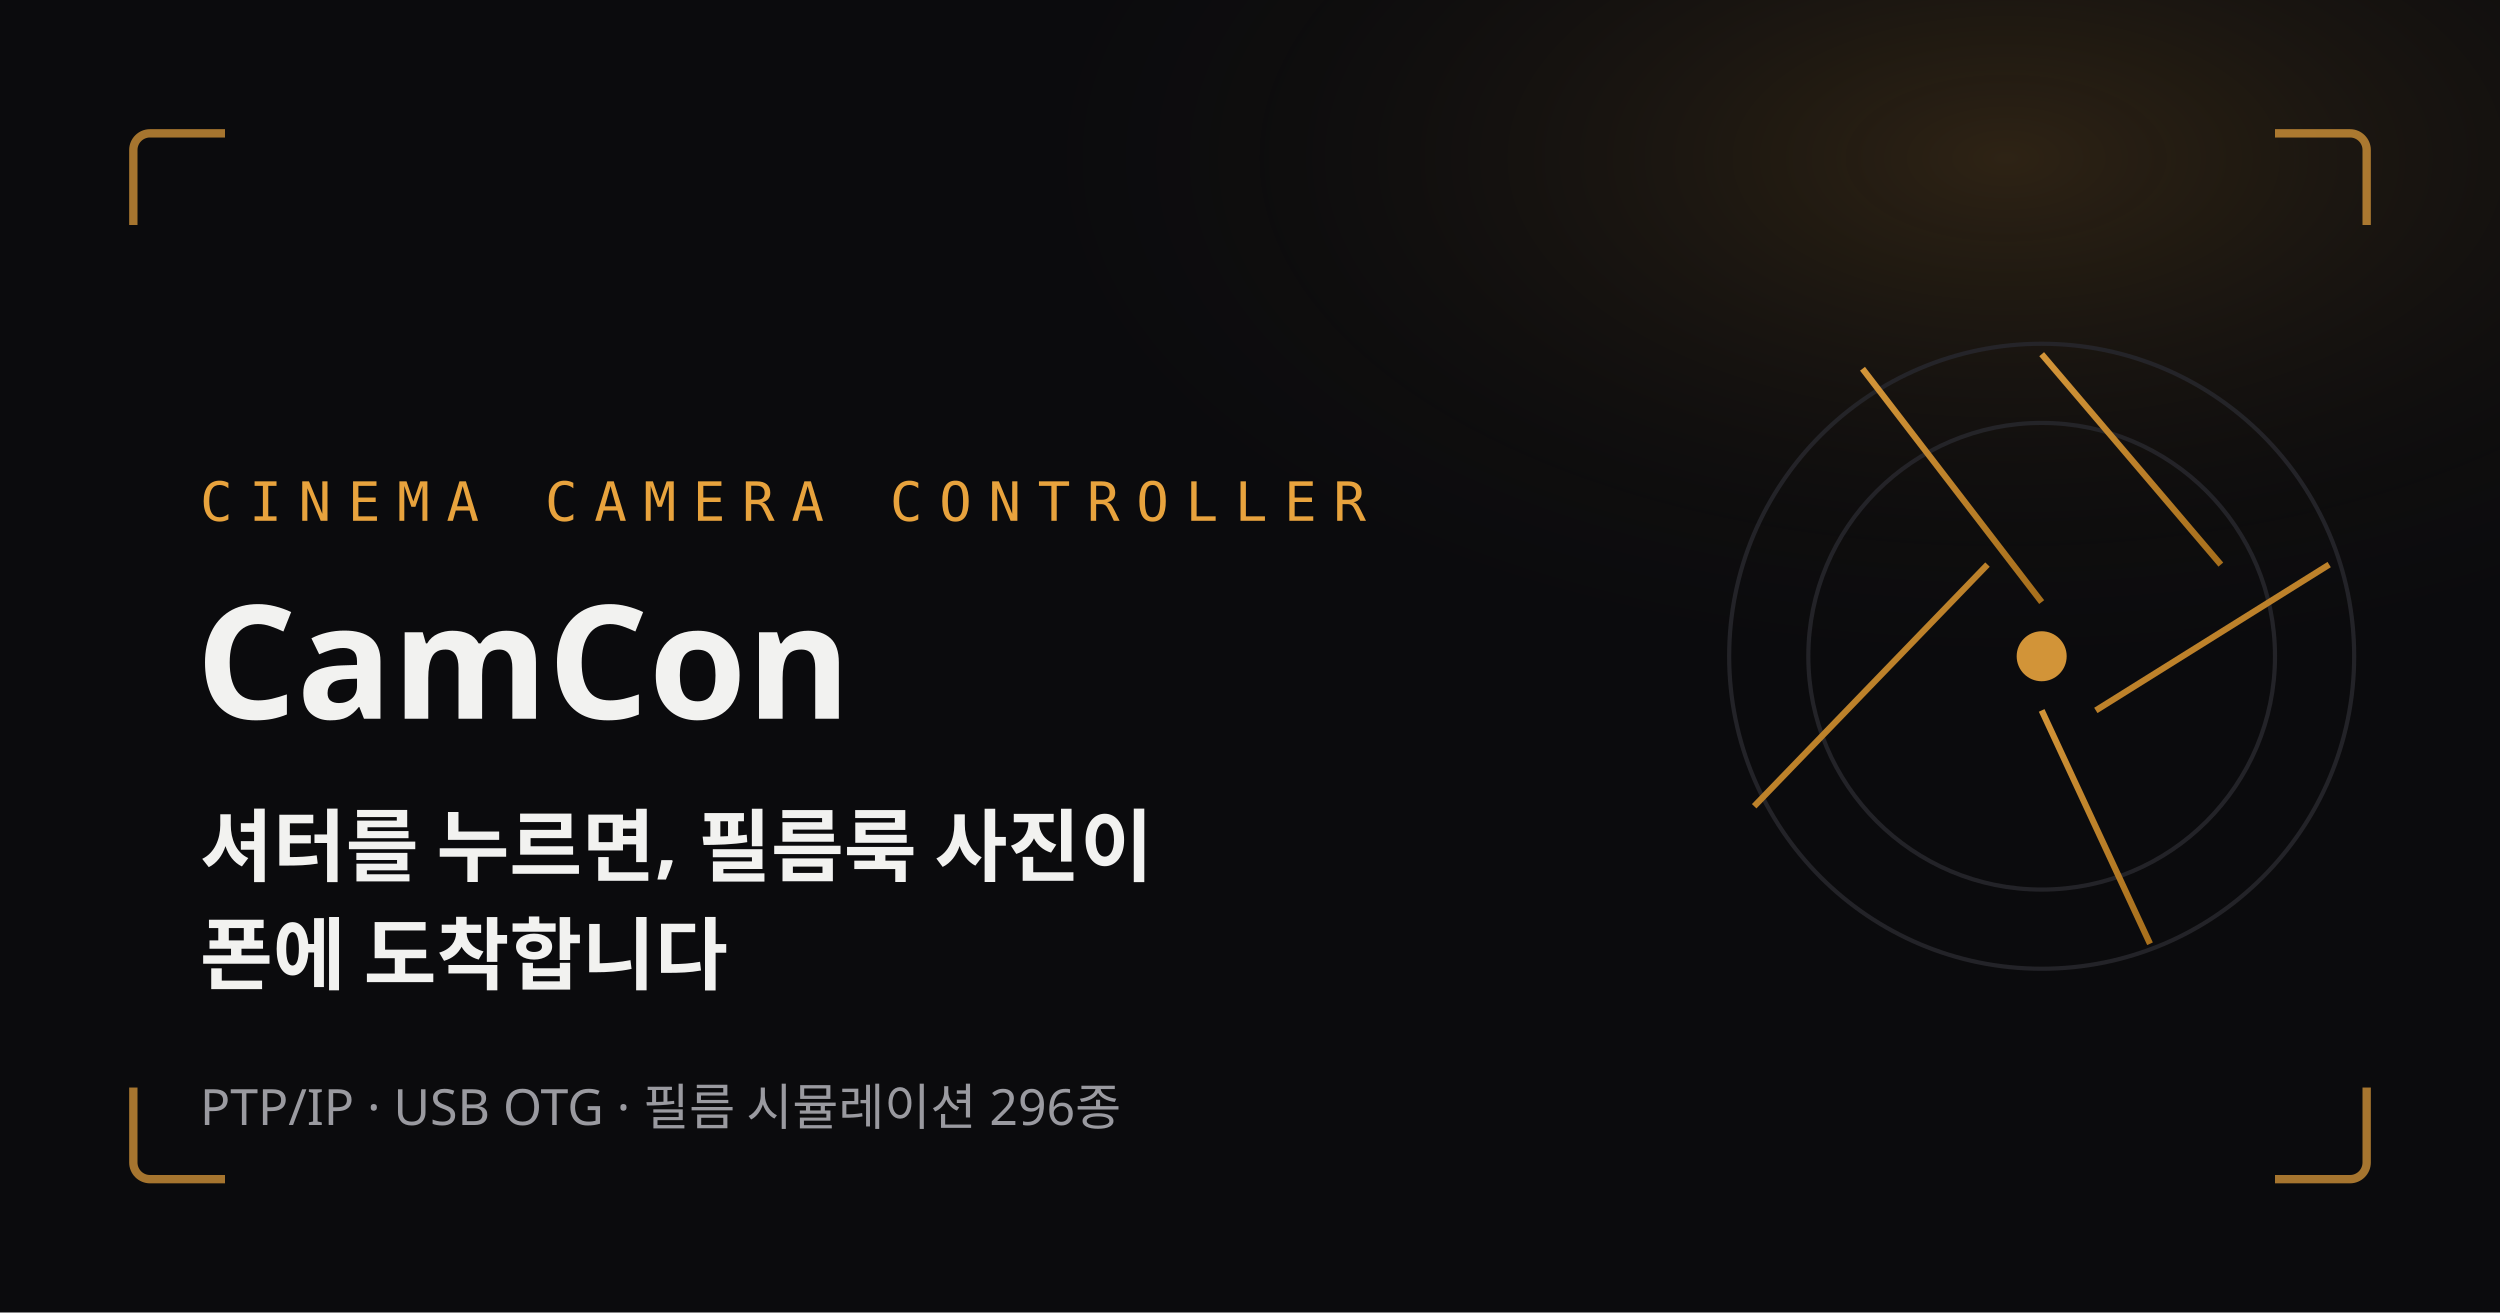
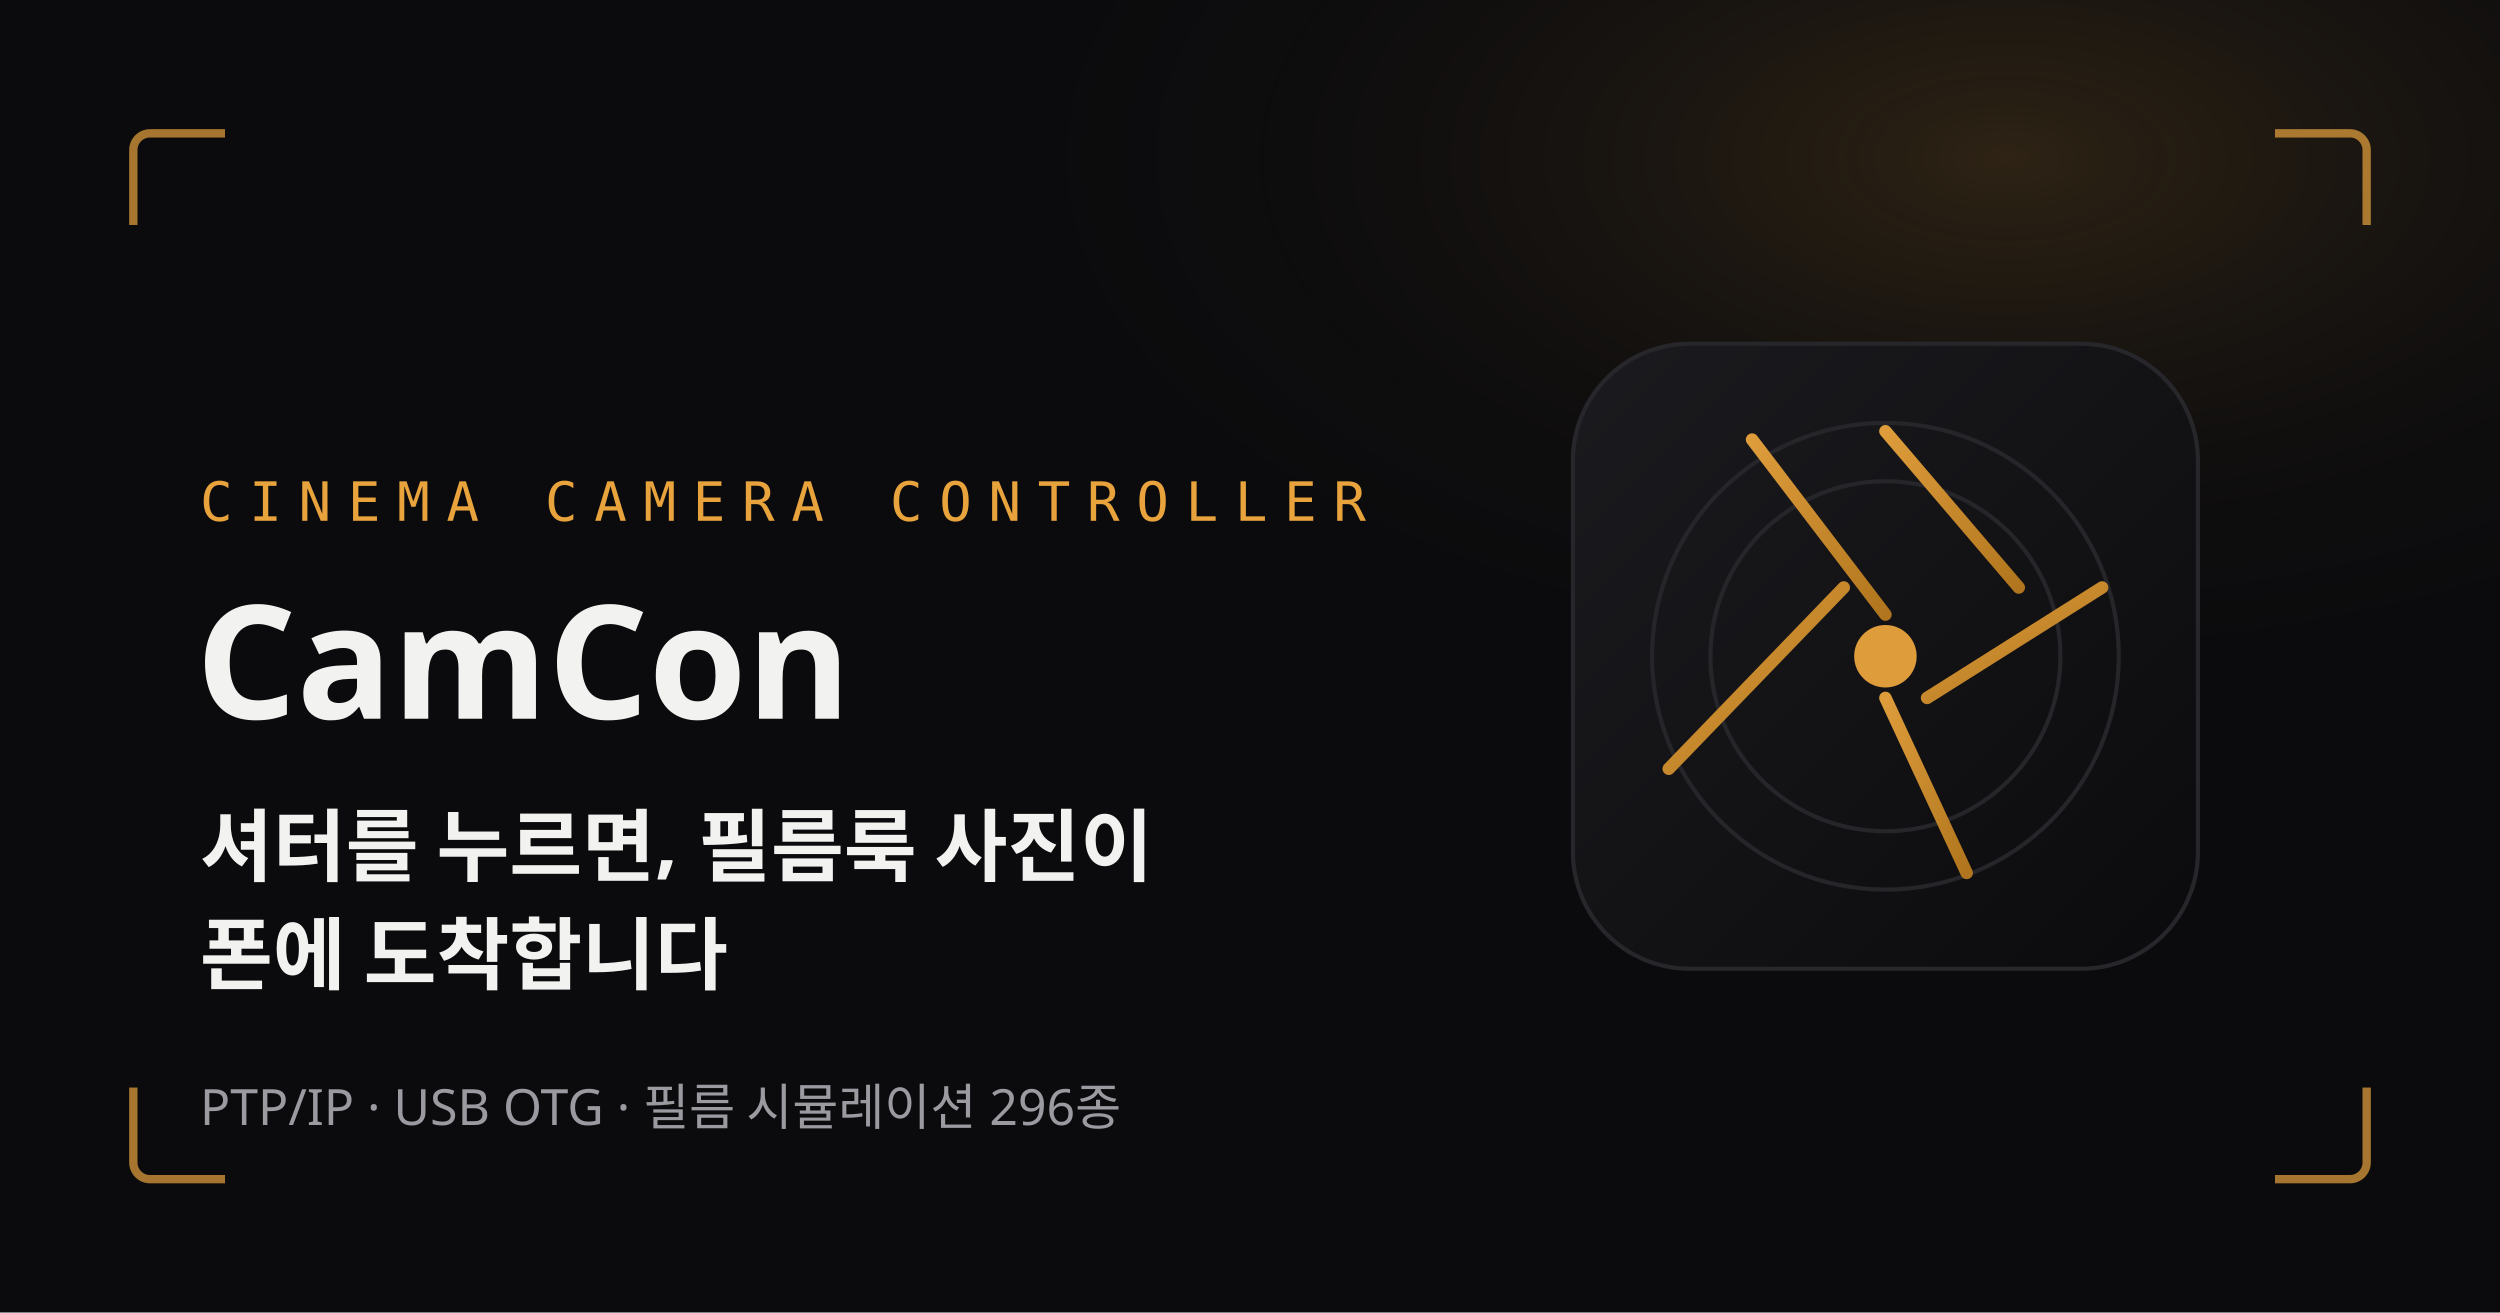
<svg xmlns="http://www.w3.org/2000/svg" viewBox="0 0 1200 630" width="1200" height="630" role="img" aria-label="CamCon — Cinema Camera Controller">
  <defs>
    <radialGradient id="glow" cx="80%" cy="12%" r="75%">
      <stop offset="0%" stop-color="#E8A33D" stop-opacity="0.16" />
      <stop offset="55%" stop-color="#0B0B0D" stop-opacity="0" />
    </radialGradient>
    <linearGradient id="amber" x1="0" y1="0" x2="1" y2="1">
      <stop offset="0%" stop-color="#E8A33D" />
      <stop offset="100%" stop-color="#B87A1E" />
    </linearGradient>
+     <linearGradient id="badge" x1="0" y1="0" x2="1" y2="1">
+       <stop offset="0%" stop-color="#1B1B1F" />
+       <stop offset="100%" stop-color="#0B0B0D" />
+     </linearGradient>
  </defs>
  <rect width="1200" height="630" fill="#0B0B0D" />
  <rect width="1200" height="630" fill="url(#glow)" />
  <g fill="none" stroke="#E8A33D" stroke-width="4" opacity="0.7">
    <path d="M64 108V72a8 8 0 0 1 8-8h36" />
    <path d="M1136 108V72a8 8 0 0 0-8-8h-36" />
    <path d="M64 522v36a8 8 0 0 0 8 8h36" />
    <path d="M1136 522v36a8 8 0 0 1-8 8h-36" />
  </g>
-   <g transform="translate(980 315)" opacity="0.9">
-     <circle r="150" fill="none" stroke="#26262B" stroke-width="2" />
-     <circle r="112" fill="none" stroke="#26262B" stroke-width="2" />
-     <g fill="none" stroke="url(#amber)" stroke-width="3">
-       <path d="M0 -145 L86 -44" />
-       <path d="M138 72 L26 72" />
-       <path d="M52 138 L0 26" />
-       <path d="M-138 72 L-26 -44" />
-       <path d="M-86 -138 L0 -26" />
-       <path d="M138 -44 L26 26" />
+   <g transform="translate(905 315)">
+     <rect x="-150" y="-150" width="300" height="300" rx="56" fill="url(#badge)" stroke="#26262B" stroke-width="2" />
+     <g opacity="0.95">
+       <circle r="112" fill="none" stroke="#26262B" stroke-width="2" />
+       <circle r="84" fill="none" stroke="#26262B" stroke-width="2" />
+       <g fill="none" stroke="url(#amber)" stroke-width="6" stroke-linecap="round">
+         <path d="M0 -108 L64 -33" />
+         <path d="M104 54 L20 54" />
+         <path d="M39 104 L0 20" />
+         <path d="M-104 54 L-20 -33" />
+         <path d="M-64 -104 L0 -20" />
+         <path d="M104 -33 L20 20" />
+       </g>
+       <circle r="15" fill="#E8A33D" />
    </g>
-     <circle r="12" fill="#E8A33D" />
  </g>
  <text x="96" y="250" fill="#E8A33D" font-family="monospace" font-size="26" letter-spacing="8">CINEMA CAMERA CONTROLLER</text>
  <text x="94" y="345" fill="#F2F2F0" font-family="Pretendard, sans-serif" font-size="76" font-weight="700">CamCon</text>
  <text x="96" y="420" fill="#F2F2F0" font-family="Pretendard, sans-serif" font-size="38" font-weight="600">셔터를 누르면, 필름룩 사진이</text>
  <text x="96" y="472" fill="#F2F2F0" font-family="Pretendard, sans-serif" font-size="38" font-weight="600">폰에 도착합니다</text>
  <text x="96" y="540" fill="#9A9AA0" font-family="Pretendard, sans-serif" font-size="24">PTP/IP · USB OTG · 필름 시뮬레이션 296종</text>
</svg>
